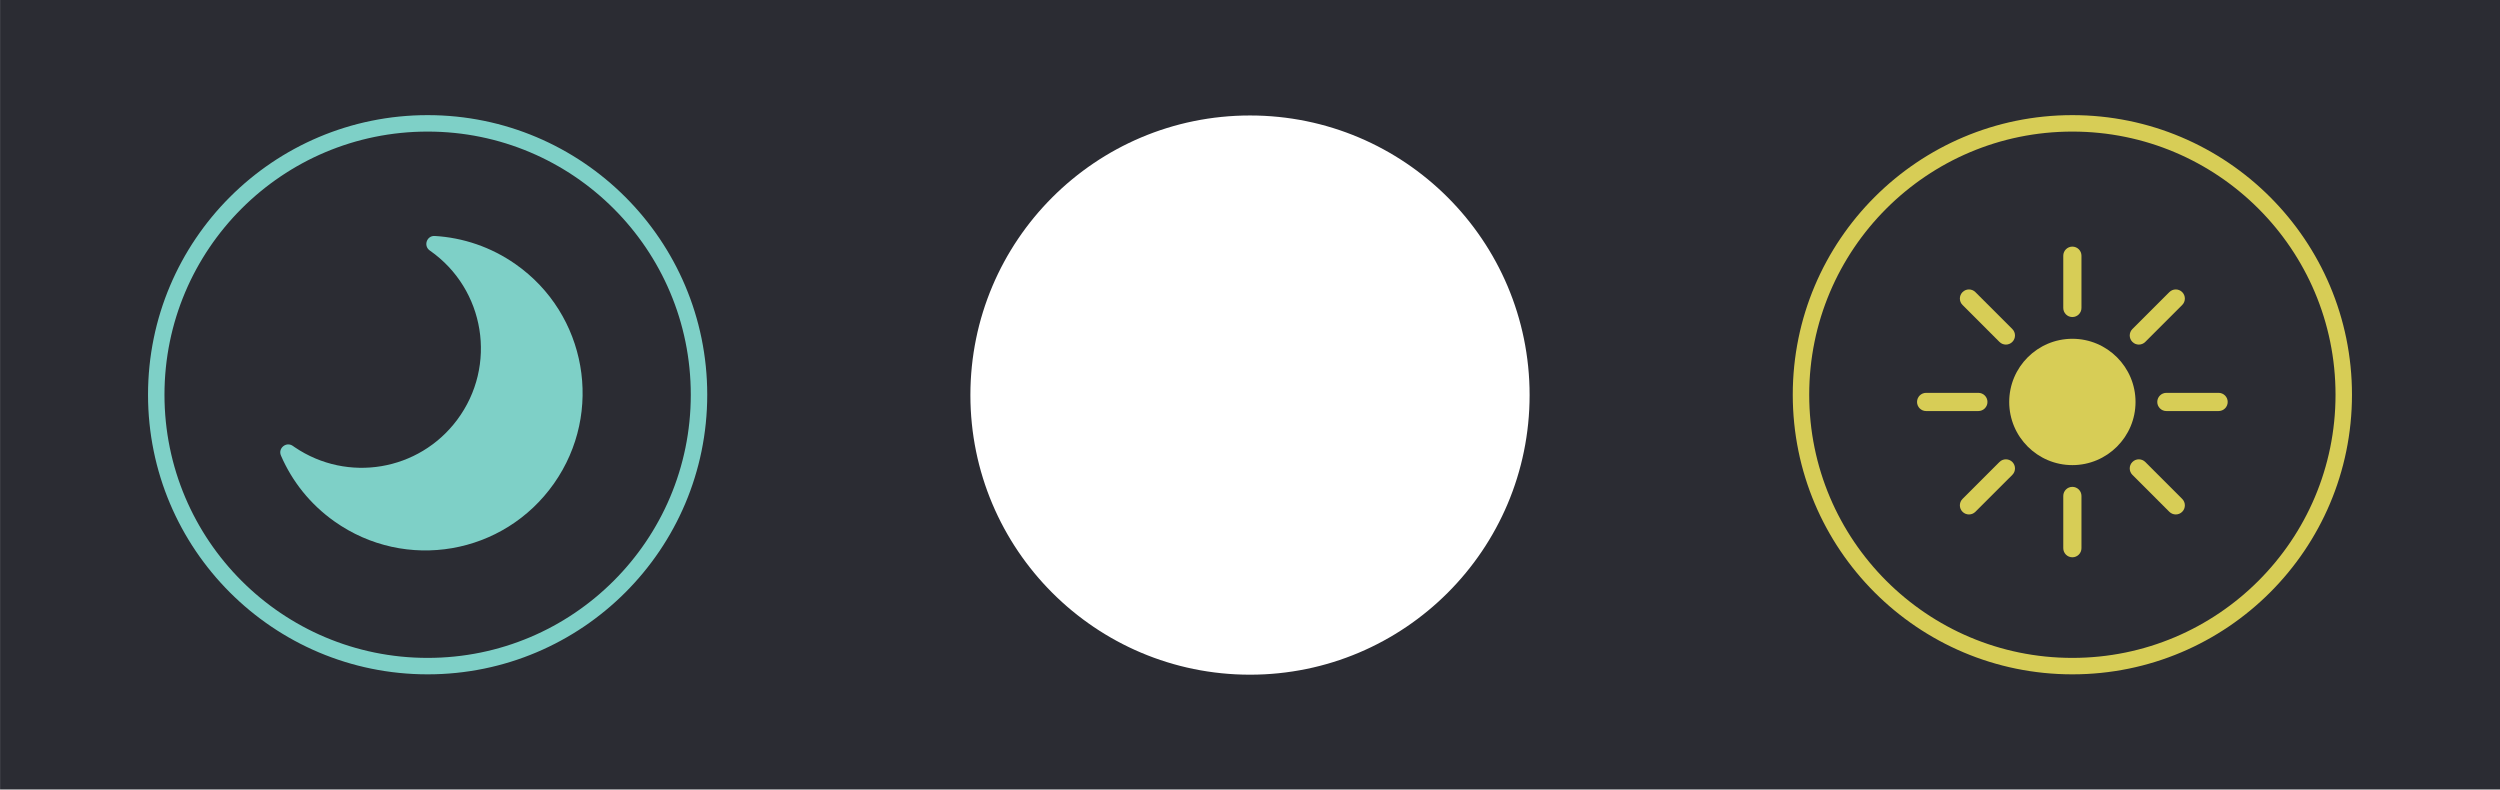
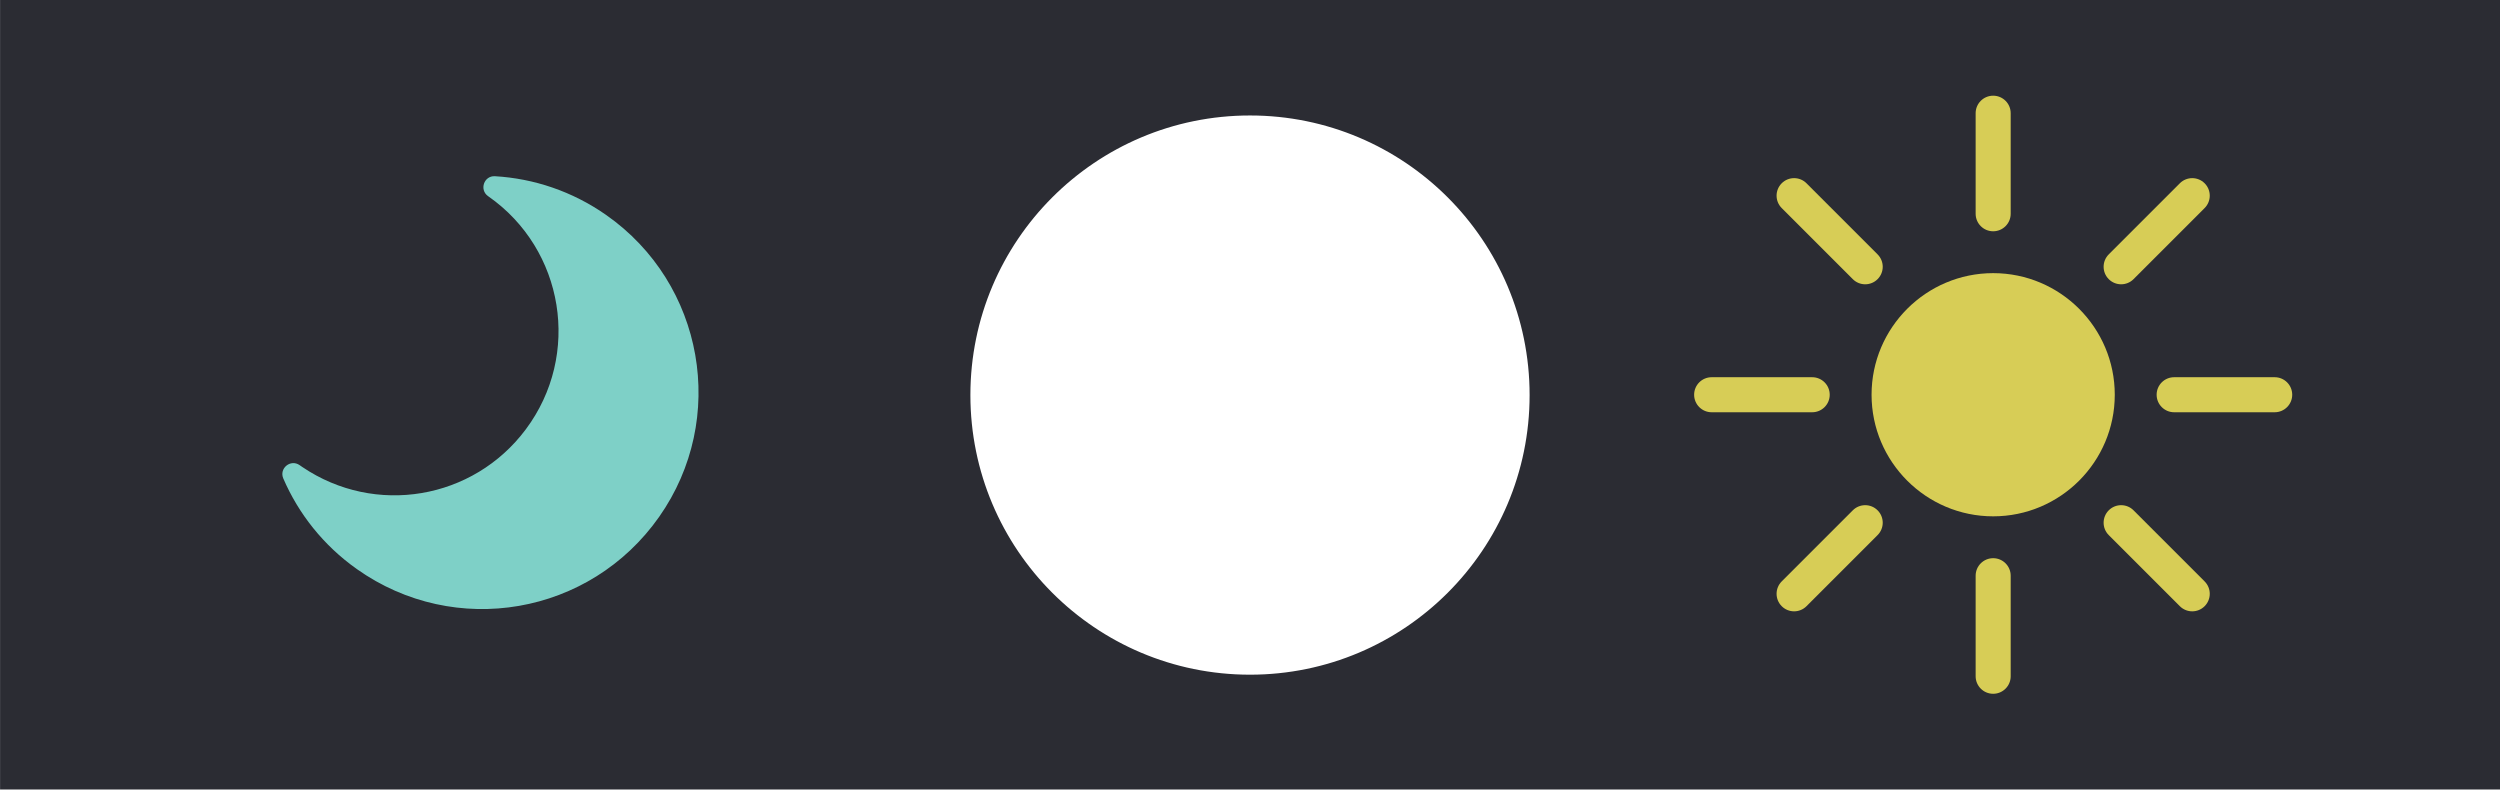
<svg xmlns="http://www.w3.org/2000/svg" width="152" height="48" viewBox="0 0 152 48" fill="none">
  <g clip-path="url(#clip0)">
    <path d="M0.004 0H152.004V48H0.004V0Z" fill="#2B2C33" />
-     <circle cx="26" cy="24" r="16.5" stroke="#7ED0C7" />
-     <path d="M31.344 16.061C29.841 15.008 28.14 14.448 26.433 14.347C25.944 14.319 25.729 14.951 26.131 15.231C26.136 15.234 26.141 15.238 26.146 15.241C29.491 17.583 30.255 22.237 27.791 25.532C25.468 28.638 21.139 29.366 17.925 27.195C17.885 27.167 17.845 27.139 17.805 27.111C17.406 26.83 16.888 27.25 17.082 27.698C17.754 29.254 18.848 30.65 20.33 31.7C24.665 34.77 30.633 33.739 33.685 29.392C36.724 25.064 35.675 19.093 31.344 16.061Z" fill="#7ED0C7" />
-     <circle cx="126" cy="24" r="16.5" stroke="#D7CD56" />
+     <path d="M36.856 13.072C34.787 11.623 32.445 10.853 30.096 10.714C29.423 10.674 29.127 11.545 29.68 11.93C29.687 11.935 29.694 11.939 29.701 11.944C34.305 15.168 35.356 21.574 31.965 26.109C28.767 30.385 22.809 31.387 18.386 28.397C18.33 28.36 18.274 28.322 18.22 28.283C17.67 27.895 16.958 28.474 17.224 29.091C18.149 31.232 19.655 33.153 21.695 34.599C27.662 38.824 35.877 37.405 40.078 31.422C44.262 25.465 42.817 17.246 36.856 13.072Z" fill="#7ED0C7" />
    <g clip-path="url(#clip1)">
-       <path d="M126 28.279C123.882 28.279 122.16 26.556 122.16 24.439C122.16 22.321 123.882 20.598 126 20.598C128.118 20.598 129.84 22.321 129.84 24.439C129.84 26.556 128.118 28.279 126 28.279Z" fill="#D7CD56" />
-       <path d="M126 19.276C125.694 19.276 125.447 19.029 125.447 18.723V15.548C125.447 15.242 125.694 14.994 126 14.994C126.306 14.994 126.553 15.242 126.553 15.548V18.723C126.553 19.029 126.306 19.276 126 19.276Z" fill="#D7CD56" />
-       <path d="M121.958 20.951C121.817 20.951 121.675 20.897 121.567 20.788L119.322 18.543C119.106 18.327 119.106 17.977 119.322 17.761C119.538 17.544 119.888 17.544 120.104 17.761L122.35 20.006C122.566 20.222 122.566 20.572 122.35 20.788C122.242 20.896 122.1 20.951 121.958 20.951Z" fill="#D7CD56" />
-       <path d="M120.284 24.992H117.109C116.803 24.992 116.556 24.744 116.556 24.439C116.556 24.133 116.803 23.885 117.109 23.885H120.284C120.59 23.885 120.838 24.133 120.838 24.439C120.838 24.744 120.59 24.992 120.284 24.992Z" fill="#D7CD56" />
-       <path d="M119.713 31.279C119.571 31.279 119.43 31.225 119.322 31.117C119.106 30.901 119.106 30.55 119.322 30.334L121.567 28.089C121.783 27.873 122.134 27.873 122.35 28.089C122.566 28.305 122.566 28.656 122.35 28.872L120.104 31.117C119.996 31.225 119.855 31.279 119.713 31.279V31.279Z" fill="#D7CD56" />
-       <path d="M126 33.883C125.694 33.883 125.447 33.636 125.447 33.33V30.154C125.447 29.849 125.694 29.601 126 29.601C126.306 29.601 126.553 29.849 126.553 30.154V33.33C126.553 33.636 126.306 33.883 126 33.883Z" fill="#D7CD56" />
-       <path d="M132.287 31.279C132.145 31.279 132.004 31.225 131.896 31.117L129.65 28.872C129.434 28.656 129.434 28.305 129.65 28.089C129.866 27.873 130.217 27.873 130.433 28.089L132.678 30.334C132.894 30.551 132.894 30.901 132.678 31.117C132.57 31.225 132.429 31.279 132.287 31.279Z" fill="#D7CD56" />
-       <path d="M134.891 24.992H131.716C131.41 24.992 131.162 24.744 131.162 24.439C131.162 24.133 131.41 23.885 131.716 23.885H134.891C135.197 23.885 135.444 24.133 135.444 24.439C135.444 24.744 135.197 24.992 134.891 24.992Z" fill="#D7CD56" />
-       <path d="M130.042 20.951C129.9 20.951 129.758 20.897 129.65 20.788C129.434 20.572 129.434 20.222 129.65 20.006L131.896 17.761C132.112 17.544 132.462 17.544 132.678 17.761C132.894 17.977 132.894 18.327 132.678 18.543L130.433 20.788C130.325 20.896 130.183 20.951 130.042 20.951V20.951Z" fill="#D7CD56" />
+       <path d="M121.185 31.393C117.108 31.393 113.791 28.077 113.791 24C113.791 19.923 117.108 16.607 121.185 16.607C125.262 16.607 128.578 19.923 128.578 24C128.578 28.077 125.262 31.393 121.185 31.393Z" fill="#D7CD56" />
+       <path d="M121.185 14.062C120.596 14.062 120.119 13.585 120.119 12.996V6.884C120.119 6.295 120.596 5.818 121.185 5.818C121.773 5.818 122.25 6.295 122.25 6.884V12.996C122.25 13.585 121.773 14.062 121.185 14.062Z" fill="#D7CD56" />
+       <path d="M113.404 17.285C113.132 17.285 112.859 17.181 112.651 16.973L108.328 12.65C107.912 12.234 107.912 11.56 108.328 11.143C108.744 10.727 109.419 10.727 109.835 11.143L114.157 15.466C114.574 15.882 114.574 16.557 114.157 16.973C113.95 17.181 113.677 17.285 113.404 17.285Z" fill="#D7CD56" />
+       <path d="M110.181 25.065H104.068C103.48 25.065 103.003 24.588 103.003 24C103.003 23.412 103.48 22.935 104.068 22.935H110.181C110.77 22.935 111.247 23.412 111.247 24C111.247 24.588 110.77 25.065 110.181 25.065Z" fill="#D7CD56" />
+       <path d="M109.082 37.169C108.809 37.169 108.536 37.065 108.328 36.856C107.912 36.441 107.912 35.766 108.328 35.35L112.651 31.027C113.067 30.611 113.742 30.611 114.157 31.027C114.574 31.444 114.574 32.118 114.157 32.534L109.835 36.857C109.627 37.065 109.354 37.169 109.082 37.169V37.169Z" fill="#D7CD56" />
+       <path d="M121.185 42.182C120.596 42.182 120.119 41.705 120.119 41.117V35.004C120.119 34.415 120.596 33.938 121.185 33.938C121.773 33.938 122.25 34.415 122.25 35.004V41.117C122.25 41.705 121.773 42.182 121.185 42.182Z" fill="#D7CD56" />
+       <path d="M133.288 37.169C133.015 37.169 132.743 37.065 132.535 36.857L128.212 32.534C127.796 32.118 127.796 31.444 128.212 31.027C128.628 30.611 129.303 30.611 129.719 31.027L134.041 35.35C134.457 35.766 134.457 36.441 134.041 36.857C133.833 37.065 133.561 37.169 133.288 37.169Z" fill="#D7CD56" />
+       <path d="M138.301 25.065H132.188C131.6 25.065 131.123 24.588 131.123 24C131.123 23.412 131.6 22.935 132.188 22.935H138.301C138.89 22.935 139.367 23.412 139.367 24C139.367 24.588 138.89 25.065 138.301 25.065Z" fill="#D7CD56" />
+       <path d="M128.965 17.285C128.693 17.285 128.42 17.181 128.212 16.973C127.796 16.557 127.796 15.882 128.212 15.466L132.535 11.143C132.951 10.728 133.625 10.727 134.041 11.143C134.457 11.56 134.457 12.234 134.041 12.65L129.719 16.973C129.511 17.181 129.238 17.285 128.965 17.285V17.285Z" fill="#D7CD56" />
    </g>
    <circle cx="76" cy="24.021" r="16.5" fill="white" stroke="white" />
  </g>
  <defs>
    <clipPath id="clip0">
      <rect width="152" height="48" fill="white" />
    </clipPath>
    <clipPath id="clip1">
-       <rect width="20.778" height="20.778" fill="white" transform="translate(115.611 14.0499)" />
+       <rect width="40" height="40" fill="white" transform="translate(101.185 4)" />
    </clipPath>
  </defs>
</svg>
